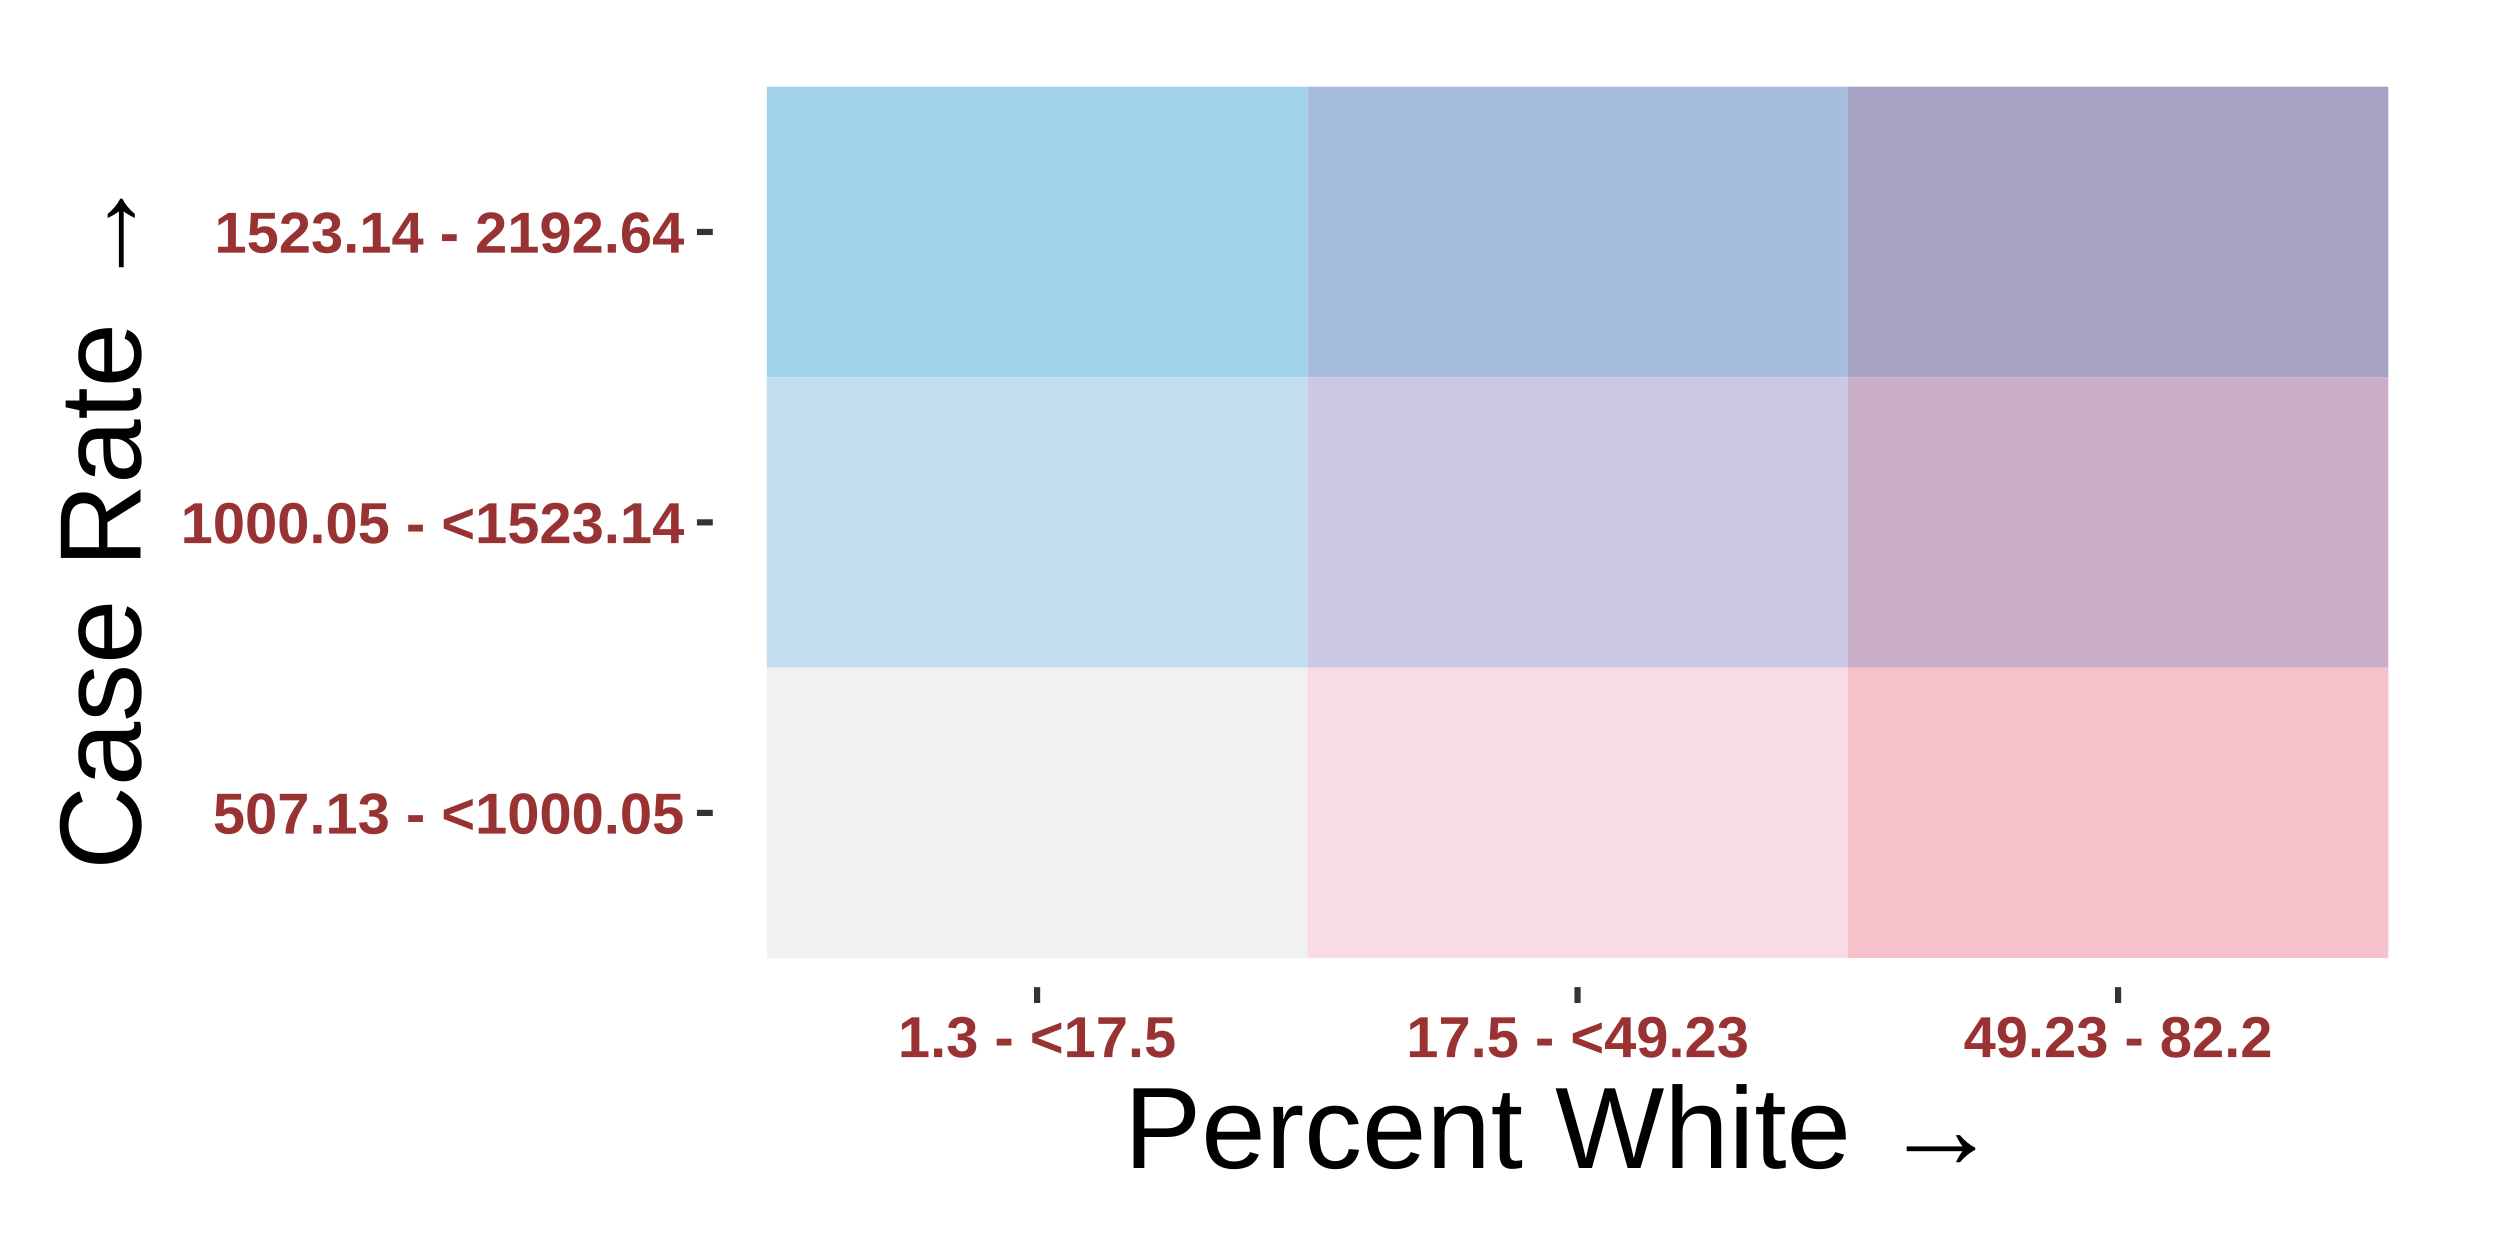
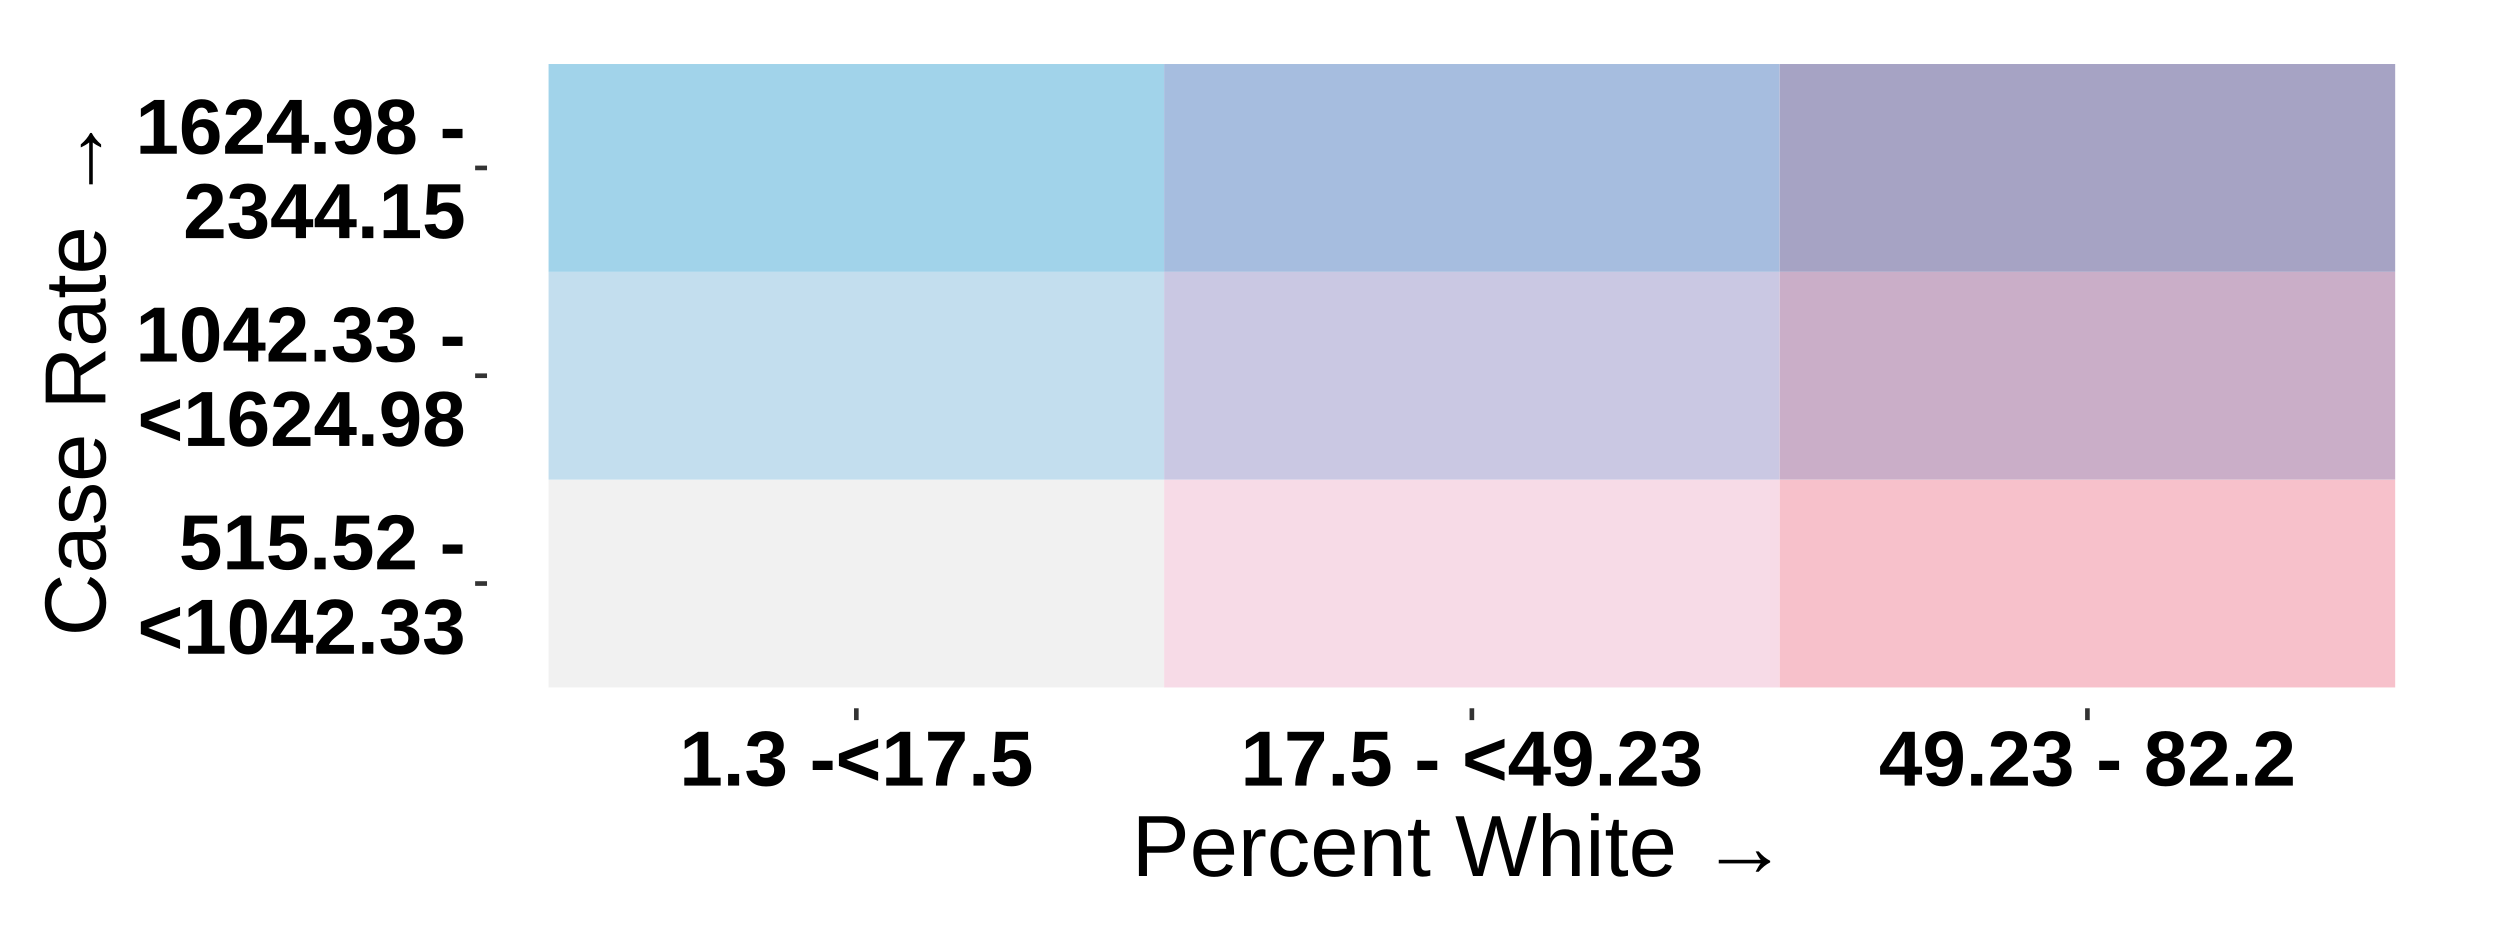
- <svg xmlns="http://www.w3.org/2000/svg" viewBox="0 0 432.00 216.00">
+ <svg xmlns="http://www.w3.org/2000/svg" viewBox="0 0 576.00 216.00">
  <defs>
    <style type="text/css">
    line, polyline, polygon, path, rect, circle {
      fill: none;
      stroke: #000000;
      stroke-linecap: round;
      stroke-linejoin: round;
      stroke-miterlimit: 10.00;
    }
  </style>
  </defs>
  <rect width="100%" height="100%" style="stroke: none; fill: none;" />
-   <rect x="-0" y="0.00" width="432.00" height="216.00" style="stroke-width: 1.07; stroke: none;" />
+   <rect x="0.00" y="0.00" width="576.00" height="216.00" style="stroke-width: 1.07; stroke: none;" />
  <defs>
-     <clipPath id="cpMTIzLjE3fDQyMi4wNHwxNzAuNTh8OS45Ng==">
-       <rect x="123.17" y="9.96" width="298.87" height="160.62" />
+     <clipPath id="cpMTEyLjIxfDU2Ni4wNHwxNjMuMTh8OS45Ng==">
+       <rect x="112.21" y="9.96" width="453.83" height="153.22" />
    </clipPath>
  </defs>
-   <rect x="132.51" y="115.37" width="93.40" height="50.19" style="stroke-width: 0.21; stroke: none; stroke-linecap: square; stroke-linejoin: miter; fill: #F1F1F1;" clip-path="url(#cpMTIzLjE3fDQyMi4wNHwxNzAuNTh8OS45Ng==)" />
-   <rect x="132.51" y="65.18" width="93.40" height="50.19" style="stroke-width: 0.21; stroke: none; stroke-linecap: square; stroke-linejoin: miter; fill: #C3DEEE;" clip-path="url(#cpMTIzLjE3fDQyMi4wNHwxNzAuNTh8OS45Ng==)" />
-   <rect x="132.51" y="14.98" width="93.40" height="50.19" style="stroke-width: 0.21; stroke: none; stroke-linecap: square; stroke-linejoin: miter; fill: #A1D3EA;" clip-path="url(#cpMTIzLjE3fDQyMi4wNHwxNzAuNTh8OS45Ng==)" />
-   <rect x="225.91" y="115.37" width="93.40" height="50.19" style="stroke-width: 0.21; stroke: none; stroke-linecap: square; stroke-linejoin: miter; fill: #F7DBE7;" clip-path="url(#cpMTIzLjE3fDQyMi4wNHwxNzAuNTh8OS45Ng==)" />
-   <rect x="225.91" y="65.18" width="93.40" height="50.19" style="stroke-width: 0.21; stroke: none; stroke-linecap: square; stroke-linejoin: miter; fill: #CAC8E3;" clip-path="url(#cpMTIzLjE3fDQyMi4wNHwxNzAuNTh8OS45Ng==)" />
-   <rect x="225.91" y="14.98" width="93.40" height="50.19" style="stroke-width: 0.21; stroke: none; stroke-linecap: square; stroke-linejoin: miter; fill: #A6BDDF;" clip-path="url(#cpMTIzLjE3fDQyMi4wNHwxNzAuNTh8OS45Ng==)" />
-   <rect x="319.30" y="115.37" width="93.40" height="50.19" style="stroke-width: 0.21; stroke: none; stroke-linecap: square; stroke-linejoin: miter; fill: #F7C1CB;" clip-path="url(#cpMTIzLjE3fDQyMi4wNHwxNzAuNTh8OS45Ng==)" />
-   <rect x="319.30" y="65.18" width="93.40" height="50.19" style="stroke-width: 0.21; stroke: none; stroke-linecap: square; stroke-linejoin: miter; fill: #CAAEC8;" clip-path="url(#cpMTIzLjE3fDQyMi4wNHwxNzAuNTh8OS45Ng==)" />
-   <rect x="319.30" y="14.98" width="93.40" height="50.19" style="stroke-width: 0.21; stroke: none; stroke-linecap: square; stroke-linejoin: miter; fill: #A6A3C4;" clip-path="url(#cpMTIzLjE3fDQyMi4wNHwxNzAuNTh8OS45Ng==)" />
+   <rect x="126.39" y="110.51" width="141.82" height="47.88" style="stroke-width: 0.21; stroke: none; stroke-linecap: square; stroke-linejoin: miter; fill: #F1F1F1;" clip-path="url(#cpMTEyLjIxfDU2Ni4wNHwxNjMuMTh8OS45Ng==)" />
+   <rect x="126.39" y="62.63" width="141.82" height="47.88" style="stroke-width: 0.21; stroke: none; stroke-linecap: square; stroke-linejoin: miter; fill: #C3DEEE;" clip-path="url(#cpMTEyLjIxfDU2Ni4wNHwxNjMuMTh8OS45Ng==)" />
+   <rect x="126.39" y="14.75" width="141.82" height="47.88" style="stroke-width: 0.21; stroke: none; stroke-linecap: square; stroke-linejoin: miter; fill: #A1D3EA;" clip-path="url(#cpMTEyLjIxfDU2Ni4wNHwxNjMuMTh8OS45Ng==)" />
+   <rect x="268.21" y="110.51" width="141.82" height="47.88" style="stroke-width: 0.21; stroke: none; stroke-linecap: square; stroke-linejoin: miter; fill: #F7DBE7;" clip-path="url(#cpMTEyLjIxfDU2Ni4wNHwxNjMuMTh8OS45Ng==)" />
+   <rect x="268.21" y="62.63" width="141.82" height="47.88" style="stroke-width: 0.21; stroke: none; stroke-linecap: square; stroke-linejoin: miter; fill: #CAC8E3;" clip-path="url(#cpMTEyLjIxfDU2Ni4wNHwxNjMuMTh8OS45Ng==)" />
+   <rect x="268.21" y="14.75" width="141.82" height="47.88" style="stroke-width: 0.21; stroke: none; stroke-linecap: square; stroke-linejoin: miter; fill: #A6BDDF;" clip-path="url(#cpMTEyLjIxfDU2Ni4wNHwxNjMuMTh8OS45Ng==)" />
+   <rect x="410.03" y="110.51" width="141.82" height="47.88" style="stroke-width: 0.21; stroke: none; stroke-linecap: square; stroke-linejoin: miter; fill: #F7C1CB;" clip-path="url(#cpMTEyLjIxfDU2Ni4wNHwxNjMuMTh8OS45Ng==)" />
+   <rect x="410.03" y="62.63" width="141.82" height="47.88" style="stroke-width: 0.21; stroke: none; stroke-linecap: square; stroke-linejoin: miter; fill: #CAAEC8;" clip-path="url(#cpMTEyLjIxfDU2Ni4wNHwxNjMuMTh8OS45Ng==)" />
+   <rect x="410.03" y="14.75" width="141.82" height="47.88" style="stroke-width: 0.21; stroke: none; stroke-linecap: square; stroke-linejoin: miter; fill: #A6A3C4;" clip-path="url(#cpMTEyLjIxfDU2Ni4wNHwxNjMuMTh8OS45Ng==)" />
  <defs>
-     <clipPath id="cpMC4wMHw0MzIuMDB8MjE2LjAwfDAuMDA=">
-       <rect x="0.00" y="0.00" width="432.00" height="216.00" />
+     <clipPath id="cpMC4wMHw1NzYuMDB8MjE2LjAwfDAuMDA=">
+       <rect x="0.00" y="0.00" width="576.00" height="216.00" />
    </clipPath>
  </defs>
-   <g clip-path="url(#cpMC4wMHw0MzIuMDB8MjE2LjAwfDAuMDA=)">
-     <text x="36.78" y="144.05" style="font-size: 10.00px; font-weight: bold; fill: #993333; font-family: Arial;" textLength="81.46px" lengthAdjust="spacingAndGlyphs">507.13 - &lt;1000.05</text>
+   <g clip-path="url(#cpMC4wMHw1NzYuMDB8MjE2LjAwfDAuMDA=)">
+     <text x="41.23" y="131.18" style="font-size: 18.00px; font-weight: bold; font-family: Arial;" textLength="66.05px" lengthAdjust="spacingAndGlyphs">515.52 -</text>
  </g>
-   <g clip-path="url(#cpMC4wMHw0MzIuMDB8MjE2LjAwfDAuMDA=)">
-     <text x="31.22" y="93.85" style="font-size: 10.00px; font-weight: bold; fill: #993333; font-family: Arial;" textLength="87.02px" lengthAdjust="spacingAndGlyphs">1000.05 - &lt;1523.14</text>
+   <g clip-path="url(#cpMC4wMHw1NzYuMDB8MjE2LjAwfDAuMDA=)">
+     <text x="31.70" y="150.62" style="font-size: 18.00px; font-weight: bold; font-family: Arial;" textLength="75.58px" lengthAdjust="spacingAndGlyphs">&lt;1042.33</text>
  </g>
-   <g clip-path="url(#cpMC4wMHw0MzIuMDB8MjE2LjAwfDAuMDA=)">
-     <text x="37.06" y="43.66" style="font-size: 10.00px; font-weight: bold; fill: #993333; font-family: Arial;" textLength="81.18px" lengthAdjust="spacingAndGlyphs">1523.14 - 2192.64</text>
+   <g clip-path="url(#cpMC4wMHw1NzYuMDB8MjE2LjAwfDAuMDA=)">
+     <text x="31.22" y="83.30" style="font-size: 18.00px; font-weight: bold; font-family: Arial;" textLength="76.06px" lengthAdjust="spacingAndGlyphs">1042.33 -</text>
  </g>
-   <polyline points="120.43,140.47 123.17,140.47 " style="stroke-width: 1.07; stroke: #333333; stroke-linecap: butt;" clip-path="url(#cpMC4wMHw0MzIuMDB8MjE2LjAwfDAuMDA=)" />
-   <polyline points="120.43,90.27 123.17,90.27 " style="stroke-width: 1.07; stroke: #333333; stroke-linecap: butt;" clip-path="url(#cpMC4wMHw0MzIuMDB8MjE2LjAwfDAuMDA=)" />
-   <polyline points="120.43,40.08 123.17,40.08 " style="stroke-width: 1.07; stroke: #333333; stroke-linecap: butt;" clip-path="url(#cpMC4wMHw0MzIuMDB8MjE2LjAwfDAuMDA=)" />
-   <polyline points="179.21,173.32 179.21,170.58 " style="stroke-width: 1.07; stroke: #333333; stroke-linecap: butt;" clip-path="url(#cpMC4wMHw0MzIuMDB8MjE2LjAwfDAuMDA=)" />
-   <polyline points="272.60,173.32 272.60,170.58 " style="stroke-width: 1.07; stroke: #333333; stroke-linecap: butt;" clip-path="url(#cpMC4wMHw0MzIuMDB8MjE2LjAwfDAuMDA=)" />
-   <polyline points="366.00,173.32 366.00,170.58 " style="stroke-width: 1.07; stroke: #333333; stroke-linecap: butt;" clip-path="url(#cpMC4wMHw0MzIuMDB8MjE2LjAwfDAuMDA=)" />
-   <g clip-path="url(#cpMC4wMHw0MzIuMDB8MjE2LjAwfDAuMDA=)">
-     <text x="155.16" y="182.67" style="font-size: 10.00px; font-weight: bold; fill: #993333; font-family: Arial;" textLength="48.09px" lengthAdjust="spacingAndGlyphs">1.3 - &lt;17.5</text>
+   <g clip-path="url(#cpMC4wMHw1NzYuMDB8MjE2LjAwfDAuMDA=)">
+     <text x="31.70" y="102.74" style="font-size: 18.00px; font-weight: bold; font-family: Arial;" textLength="75.58px" lengthAdjust="spacingAndGlyphs">&lt;1624.98</text>
  </g>
-   <g clip-path="url(#cpMC4wMHw0MzIuMDB8MjE2LjAwfDAuMDA=)">
-     <text x="243.00" y="182.67" style="font-size: 10.00px; font-weight: bold; fill: #993333; font-family: Arial;" textLength="59.21px" lengthAdjust="spacingAndGlyphs">17.5 - &lt;49.23</text>
+   <g clip-path="url(#cpMC4wMHw1NzYuMDB8MjE2LjAwfDAuMDA=)">
+     <text x="31.22" y="35.42" style="font-size: 18.00px; font-weight: bold; font-family: Arial;" textLength="76.06px" lengthAdjust="spacingAndGlyphs">1624.98 -</text>
  </g>
-   <g clip-path="url(#cpMC4wMHw0MzIuMDB8MjE2LjAwfDAuMDA=)">
-     <text x="339.31" y="182.67" style="font-size: 10.00px; font-weight: bold; fill: #993333; font-family: Arial;" textLength="53.37px" lengthAdjust="spacingAndGlyphs">49.23 - 82.2</text>
+   <g clip-path="url(#cpMC4wMHw1NzYuMDB8MjE2LjAwfDAuMDA=)">
+     <text x="42.21" y="54.86" style="font-size: 18.00px; font-weight: bold; font-family: Arial;" textLength="65.07px" lengthAdjust="spacingAndGlyphs">2344.15</text>
  </g>
-   <g clip-path="url(#cpMC4wMHw0MzIuMDB8MjE2LjAwfDAuMDA=)">
-     <text x="194.24" y="201.83" style="font-size: 20.00px; font-family: Arial;" textLength="156.72px" lengthAdjust="spacingAndGlyphs">Percent White  →</text>
+   <polyline points="109.47,134.45 112.21,134.45 " style="stroke-width: 1.07; stroke: #333333; stroke-linecap: butt;" clip-path="url(#cpMC4wMHw1NzYuMDB8MjE2LjAwfDAuMDA=)" />
+   <polyline points="109.47,86.57 112.21,86.57 " style="stroke-width: 1.07; stroke: #333333; stroke-linecap: butt;" clip-path="url(#cpMC4wMHw1NzYuMDB8MjE2LjAwfDAuMDA=)" />
+   <polyline points="109.47,38.69 112.21,38.69 " style="stroke-width: 1.07; stroke: #333333; stroke-linecap: butt;" clip-path="url(#cpMC4wMHw1NzYuMDB8MjE2LjAwfDAuMDA=)" />
+   <polyline points="197.30,165.92 197.30,163.18 " style="stroke-width: 1.07; stroke: #333333; stroke-linecap: butt;" clip-path="url(#cpMC4wMHw1NzYuMDB8MjE2LjAwfDAuMDA=)" />
+   <polyline points="339.12,165.92 339.12,163.18 " style="stroke-width: 1.07; stroke: #333333; stroke-linecap: butt;" clip-path="url(#cpMC4wMHw1NzYuMDB8MjE2LjAwfDAuMDA=)" />
+   <polyline points="480.94,165.92 480.94,163.18 " style="stroke-width: 1.07; stroke: #333333; stroke-linecap: butt;" clip-path="url(#cpMC4wMHw1NzYuMDB8MjE2LjAwfDAuMDA=)" />
+   <g clip-path="url(#cpMC4wMHw1NzYuMDB8MjE2LjAwfDAuMDA=)">
+     <text x="156.52" y="181.00" style="font-size: 18.00px; font-weight: bold; font-family: Arial;" textLength="81.56px" lengthAdjust="spacingAndGlyphs">1.3 -&lt;17.5</text>
  </g>
-   <g clip-path="url(#cpMC4wMHw0MzIuMDB8MjE2LjAwfDAuMDA=)">
-     <text transform="translate(24.28,150.30) rotate(-90)" style="font-size: 20.00px; font-family: Arial;" textLength="120.05px" lengthAdjust="spacingAndGlyphs">Case Rate →</text>
+   <g clip-path="url(#cpMC4wMHw1NzYuMDB8MjE2LjAwfDAuMDA=)">
+     <text x="285.83" y="181.00" style="font-size: 18.00px; font-weight: bold; font-family: Arial;" textLength="106.58px" lengthAdjust="spacingAndGlyphs">17.5 - &lt;49.23</text>
+   </g>
+   <g clip-path="url(#cpMC4wMHw1NzYuMDB8MjE2LjAwfDAuMDA=)">
+     <text x="432.91" y="181.00" style="font-size: 18.00px; font-weight: bold; font-family: Arial;" textLength="96.07px" lengthAdjust="spacingAndGlyphs">49.23 - 82.2</text>
+   </g>
+   <g clip-path="url(#cpMC4wMHw1NzYuMDB8MjE2LjAwfDAuMDA=)">
+     <text x="260.76" y="201.83" style="font-size: 20.00px; font-family: Arial;" textLength="156.72px" lengthAdjust="spacingAndGlyphs">Percent White  →</text>
+   </g>
+   <g clip-path="url(#cpMC4wMHw1NzYuMDB8MjE2LjAwfDAuMDA=)">
+     <text transform="translate(24.28,146.60) rotate(-90)" style="font-size: 20.00px; font-family: Arial;" textLength="120.05px" lengthAdjust="spacingAndGlyphs">Case Rate →</text>
  </g>
</svg>
